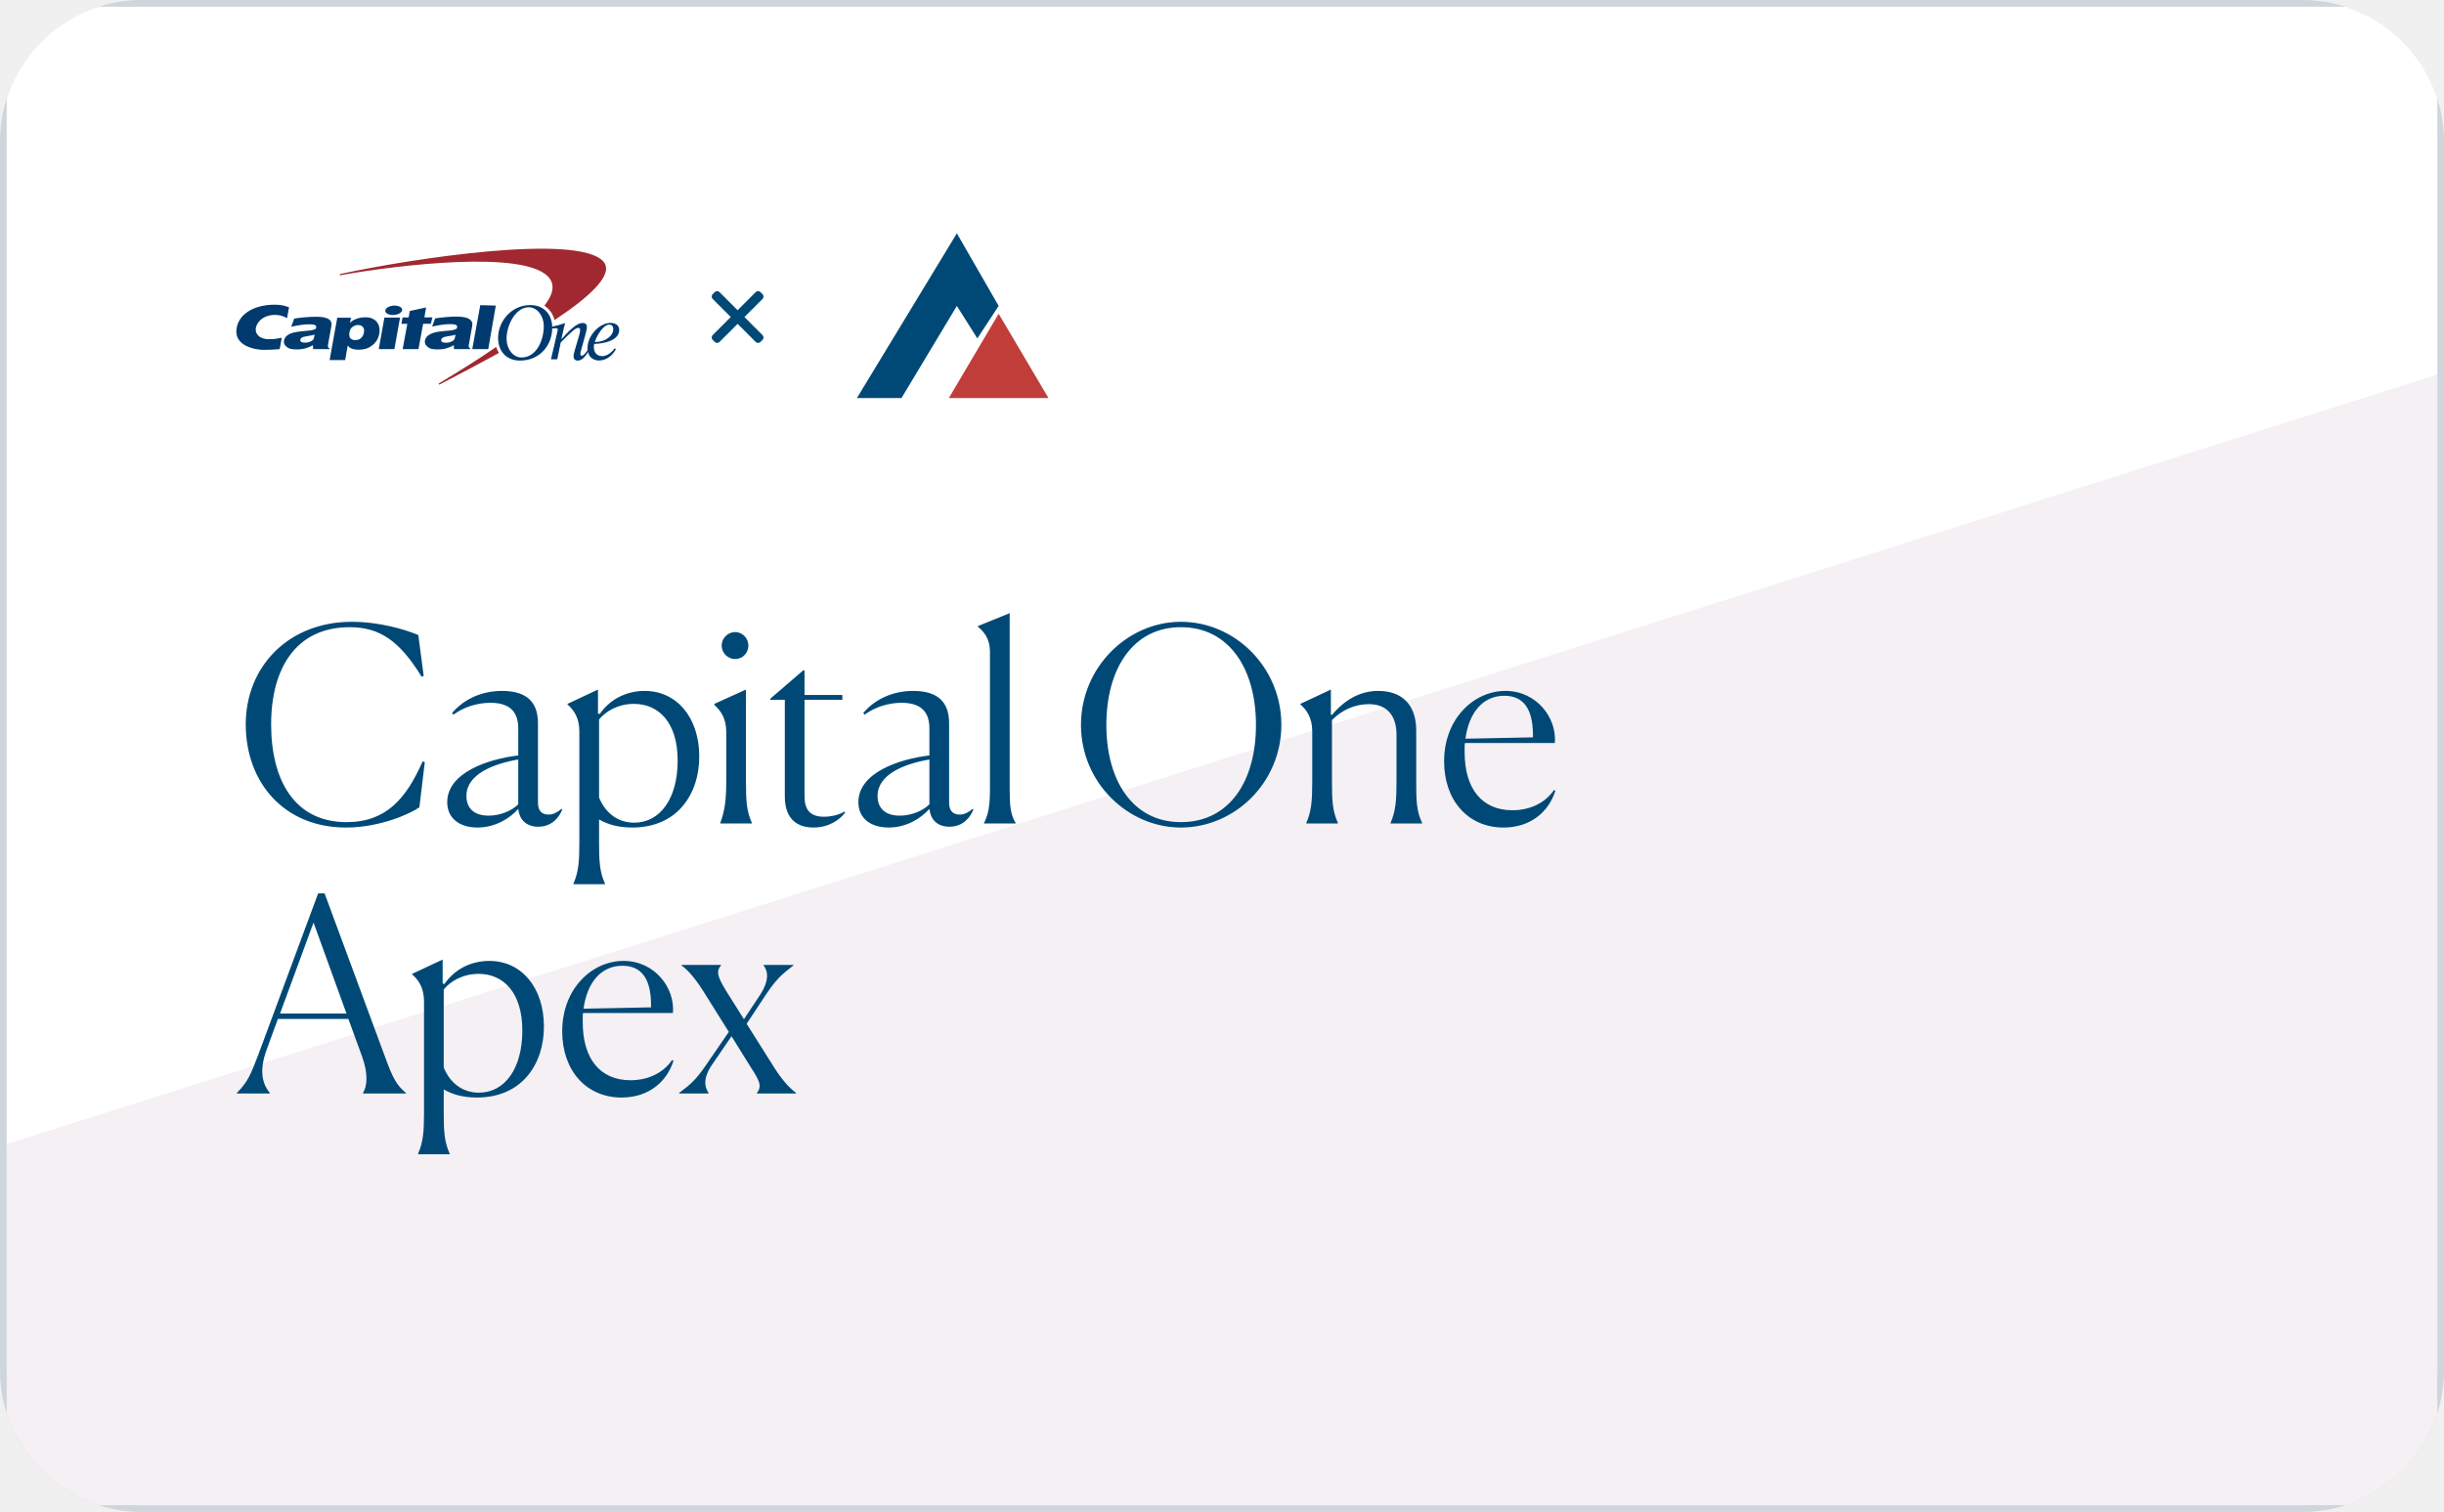
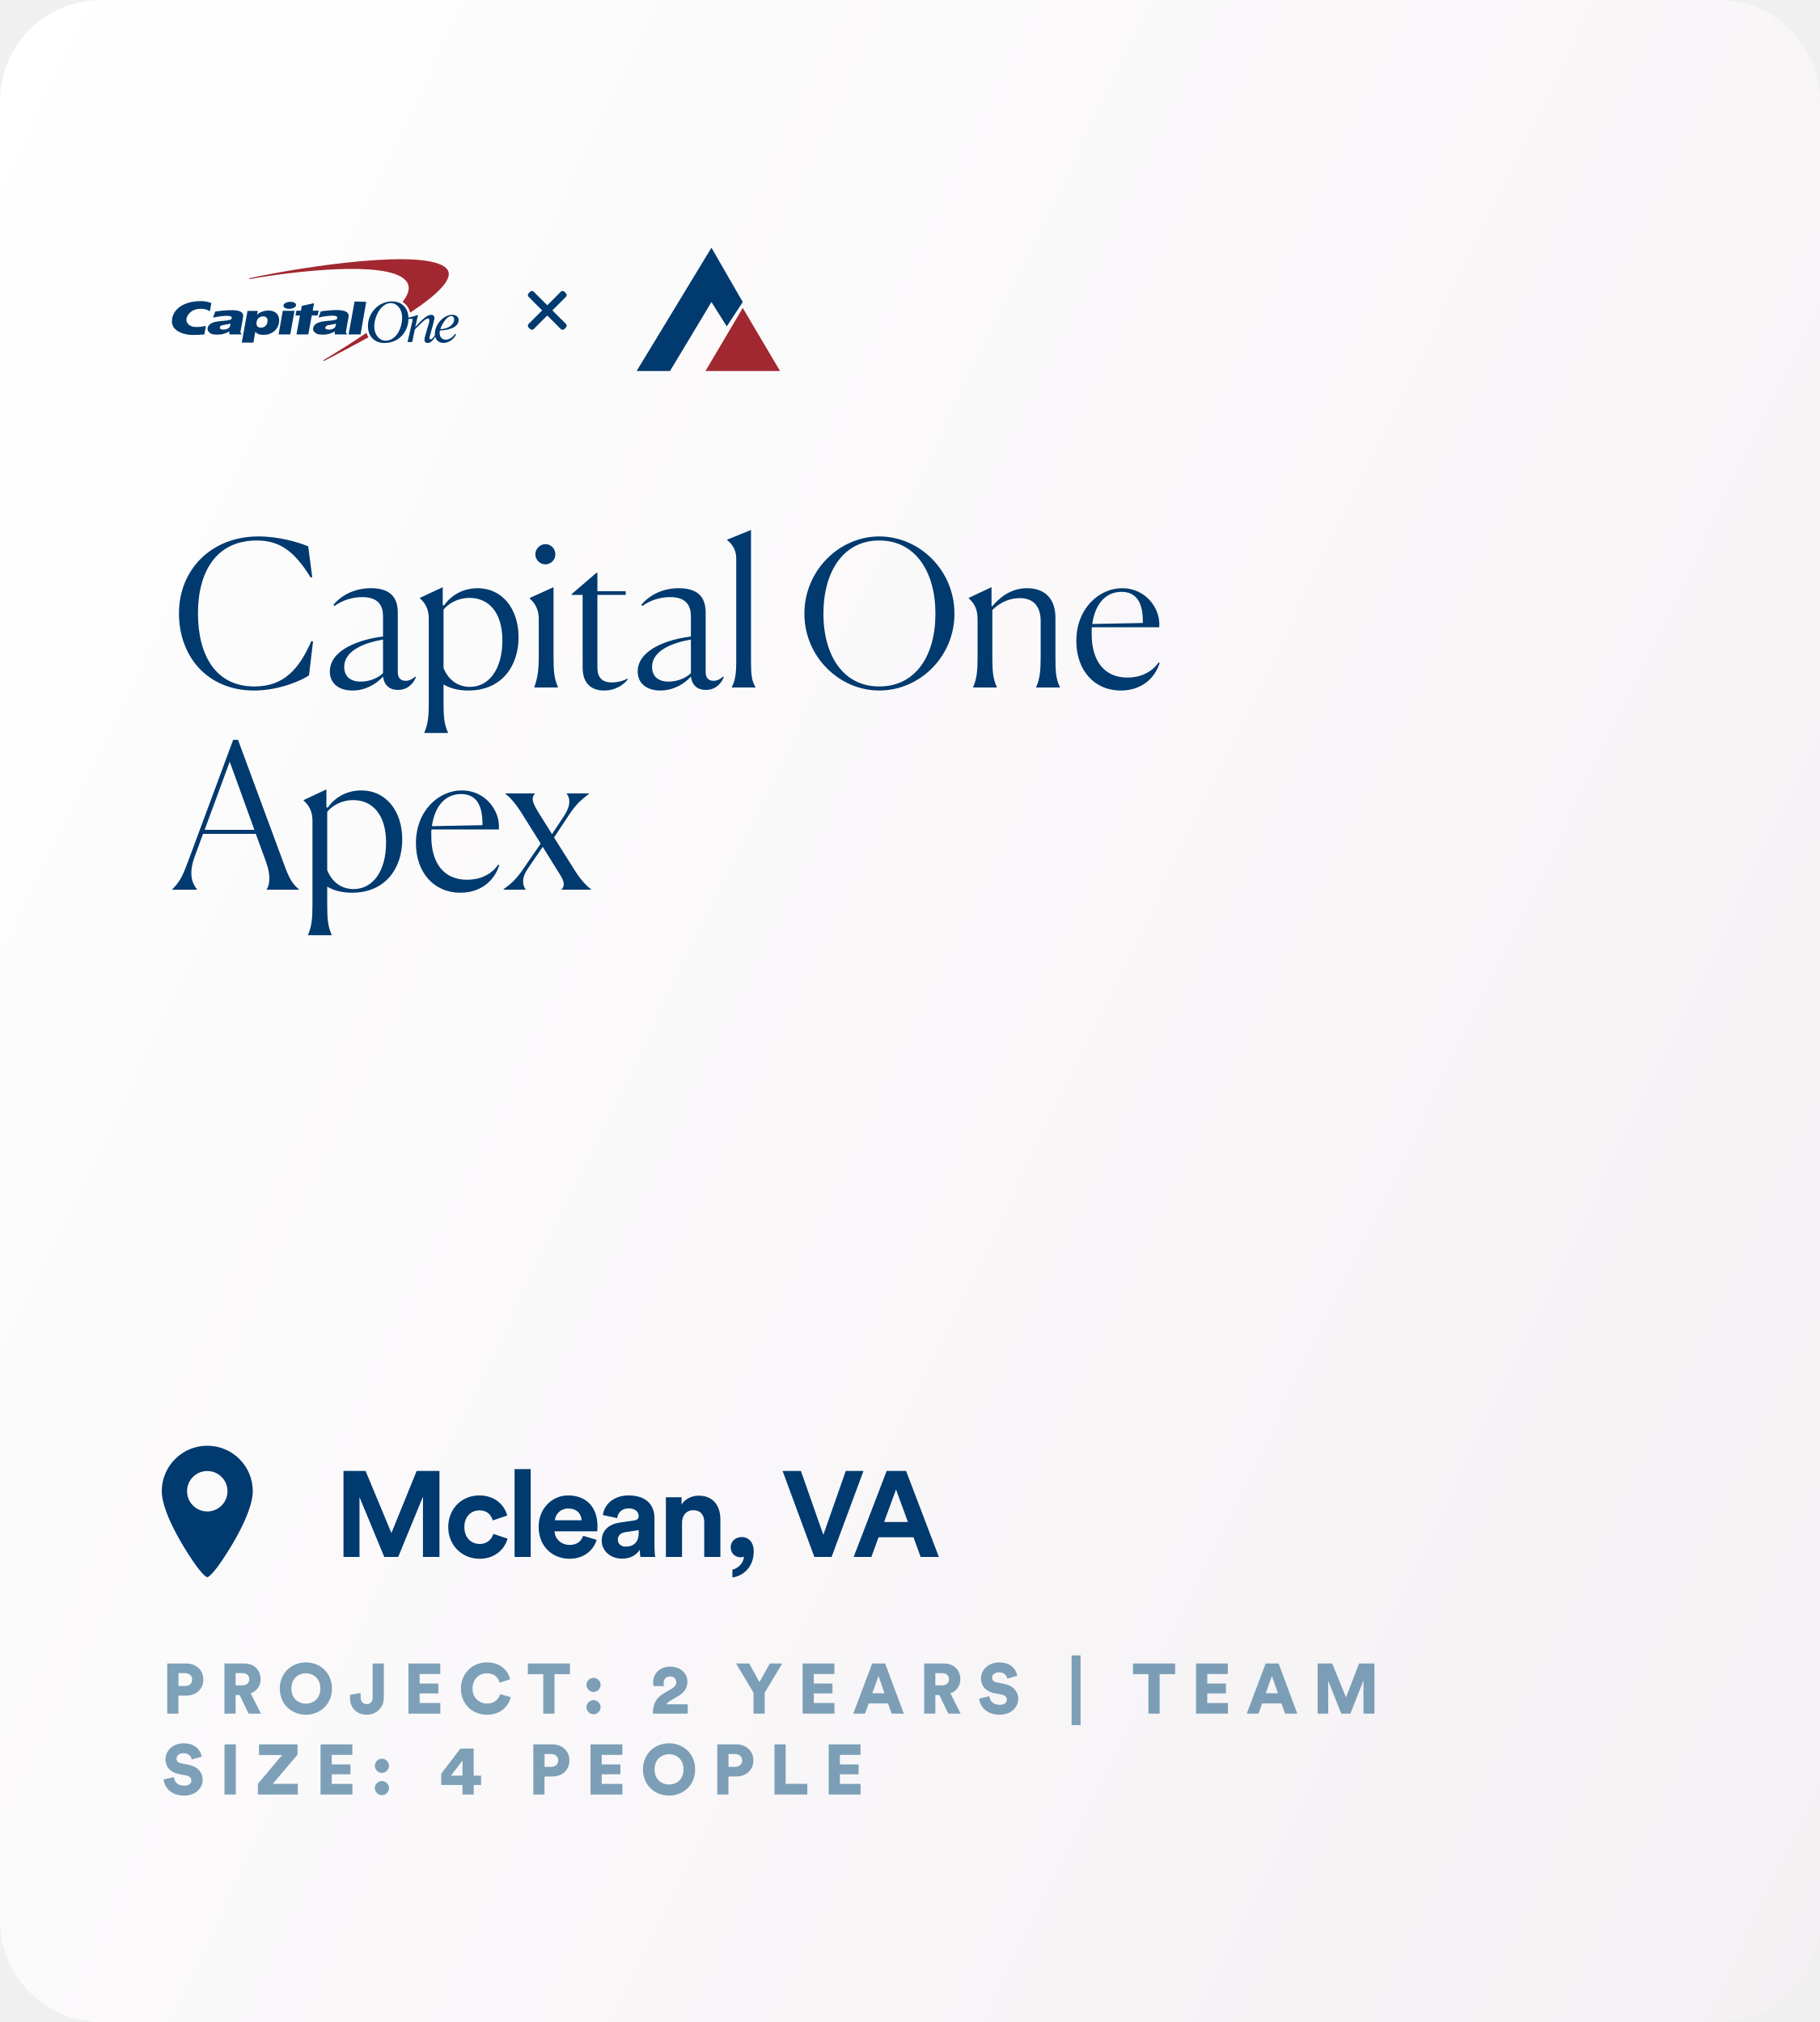
- <svg xmlns="http://www.w3.org/2000/svg" width="362" height="224" viewBox="0 0 362 224" fill="none">
-   <g id="Group 25 Copy 2">
-     <g id="Group 23">
-       <rect id="Mask" x="0.5" y="0.5" width="361" height="223" rx="20.5" fill="white" stroke="#CED5DC" />
-       <mask id="mask0" mask-type="alpha" maskUnits="userSpaceOnUse" x="0" y="0" width="362" height="224">
-         <rect id="Mask_2" x="0.5" y="0.5" width="361" height="223" rx="20.5" fill="white" stroke="white" />
-       </mask>
-       <g mask="url(#mask0)">
-         <g id="Group 23_2">
-           <rect id="Rectangle" x="1" y="1" width="360" height="222" fill="#F4F0F3" />
-           <path id="Gradient BG Copy" fill-rule="evenodd" clip-rule="evenodd" d="M1 1H361V55.5L1 169.5L1 1Z" fill="white" />
-         </g>
-       </g>
-     </g>
-     <g id="Group 15">
-       <g id="apex">
-         <g id="Group 7">
-           <g id="Group 6">
-             <g id="capital-one-logo (1)">
-               <path id="Shape" fill-rule="evenodd" clip-rule="evenodd" d="M73.49 51.398C71.068 53.093 68.208 54.867 65.135 56.732L65.015 56.798C64.975 56.824 64.962 56.877 64.988 56.929C65.015 56.969 65.068 56.982 65.121 56.956L65.228 56.903C67.835 55.563 70.842 53.96 73.849 52.317C73.862 52.304 73.876 52.304 73.902 52.291C73.729 52.015 73.583 51.713 73.49 51.398ZM89.349 38.718C85.544 34.565 61.05 38.297 50.633 40.544L50.393 40.596C50.34 40.61 50.313 40.649 50.313 40.702C50.327 40.754 50.367 40.781 50.42 40.781L50.659 40.728C59.281 39.217 77.228 37.114 81.1 40.899C82.284 42.055 81.991 43.54 80.634 45.288C81.366 45.761 81.898 46.496 82.138 47.416C87.46 43.908 91.038 40.57 89.349 38.718Z" fill="#A12830" />
-               <g id="Group">
-                 <path id="Shape_2" fill-rule="evenodd" clip-rule="evenodd" d="M75.033 50.306C75.086 51.765 76.018 52.961 77.242 52.961C79.61 52.961 80.608 50.096 80.541 48.178C80.488 46.719 79.53 45.523 78.319 45.523C76.27 45.523 74.967 48.375 75.033 50.306ZM73.782 50.228C73.689 47.731 75.672 45.195 78.546 45.195C80.461 45.195 81.725 46.456 81.792 48.388C81.885 51.016 80.036 53.421 77.029 53.421C75.113 53.421 73.849 52.159 73.782 50.228ZM46.602 49.571C46.495 49.61 46.362 49.649 46.202 49.676C46.043 49.715 45.737 49.768 45.311 49.833C45.018 49.886 44.805 49.938 44.686 50.031C44.566 50.109 44.499 50.214 44.486 50.333C44.459 50.464 44.499 50.569 44.619 50.648C44.739 50.727 44.925 50.766 45.191 50.766C45.391 50.766 45.59 50.74 45.79 50.674C45.989 50.609 46.149 50.53 46.282 50.425C46.375 50.346 46.442 50.241 46.495 50.122C46.508 50.031 46.548 49.846 46.602 49.571ZM49.103 48.033C49.089 48.257 49.05 48.467 48.996 48.808L48.571 51.147C48.531 51.358 48.611 51.515 48.81 51.633L48.797 51.725H46.375L46.349 51.134C46.003 51.344 45.577 51.515 45.191 51.62C44.805 51.712 44.499 51.765 44.034 51.765C43.249 51.765 42.81 51.686 42.504 51.423C42.184 51.147 42.038 50.963 42.051 50.582C42.065 50.359 42.171 50.083 42.344 49.886C42.517 49.689 42.743 49.557 42.983 49.439C43.236 49.321 43.528 49.242 43.954 49.176C44.38 49.111 44.978 49.045 45.777 48.979C46.189 48.94 46.455 48.848 46.575 48.808C46.748 48.743 46.801 48.677 46.828 48.546C46.868 48.309 46.801 48.165 46.468 48.099C45.604 47.928 43.967 48.204 43.129 48.414L43.581 47.192C44.686 47.035 45.737 46.929 46.828 46.929C48.557 46.916 49.116 47.403 49.103 48.033ZM56.101 51.725L56.939 47.048H59.254L58.416 51.725H56.101ZM57.072 45.97C57.139 45.589 57.751 45.274 58.443 45.274C59.134 45.274 59.627 45.589 59.56 45.97C59.493 46.351 58.868 46.667 58.19 46.667C57.498 46.667 56.992 46.351 57.072 45.97ZM67.476 49.584C67.37 49.623 67.237 49.663 67.077 49.689C66.917 49.728 66.611 49.781 66.172 49.846C65.88 49.899 65.667 49.952 65.547 50.044C65.441 50.122 65.374 50.228 65.347 50.346C65.321 50.477 65.374 50.582 65.481 50.661C65.6 50.74 65.787 50.779 66.066 50.779C66.266 50.779 66.465 50.753 66.665 50.688C66.864 50.622 67.024 50.543 67.157 50.438C67.25 50.359 67.317 50.254 67.356 50.136C67.383 50.044 67.423 49.86 67.476 49.584ZM69.964 48.046C69.951 48.27 69.911 48.48 69.844 48.822L69.432 51.16C69.392 51.371 69.472 51.528 69.671 51.647L69.658 51.725H67.237L67.223 51.134C66.864 51.344 66.439 51.515 66.066 51.62C65.68 51.725 65.374 51.765 64.908 51.765C64.124 51.765 63.684 51.686 63.378 51.423C63.059 51.147 62.913 50.963 62.926 50.582C62.939 50.359 63.046 50.083 63.219 49.886C63.392 49.689 63.618 49.557 63.857 49.439C64.11 49.321 64.403 49.242 64.829 49.163C65.254 49.097 65.853 49.032 66.651 48.966C67.064 48.927 67.317 48.835 67.436 48.795C67.609 48.73 67.676 48.664 67.702 48.519C67.742 48.283 67.662 48.138 67.343 48.073C66.465 47.902 64.842 48.178 64.004 48.388L64.456 47.166C65.574 47.008 66.598 46.903 67.702 46.903C69.419 46.929 69.977 47.416 69.964 48.046ZM41.732 50.044C40.974 50.188 40.561 50.254 39.816 50.254C38.712 50.254 37.834 49.715 37.874 48.717C37.914 48.059 38.699 46.654 40.721 46.654C41.359 46.654 41.852 46.759 42.517 47.14L42.81 45.523C41.905 45.182 41.306 45.129 40.521 45.142C37.874 45.169 35.333 46.351 35.027 48.769C34.707 51.226 37.741 51.844 39.084 51.831C39.856 51.831 40.668 51.791 41.426 51.725L41.732 50.044ZM60.531 47.021L60.691 46.075L63.112 45.55L62.86 47.021H64.044L63.818 47.968H62.673L61.981 51.725C61.981 51.725 59.653 51.712 59.64 51.725L60.332 47.981H59.454L59.627 47.035H60.531V47.021ZM72.319 51.725H69.951L71.135 45.208L73.437 45.274L72.319 51.725ZM53.041 48.151C52.735 48.151 52.469 48.243 52.216 48.427C51.977 48.611 51.817 48.874 51.764 49.229C51.697 49.636 51.737 49.925 51.897 50.109C52.056 50.293 52.296 50.385 52.615 50.385C52.828 50.385 53.041 50.346 53.2 50.267C53.4 50.162 53.533 50.057 53.653 49.886C53.786 49.702 53.866 49.505 53.906 49.268C53.972 48.9 53.919 48.624 53.746 48.441C53.573 48.243 53.347 48.151 53.041 48.151ZM48.823 53.342L49.954 47.074H51.99L51.83 47.876C52.003 47.639 52.282 47.442 52.682 47.284C53.068 47.127 53.52 47.008 53.999 47.008C54.531 47.008 54.85 47.035 55.249 47.245C55.648 47.455 55.915 47.744 56.074 48.138C56.221 48.519 56.261 48.94 56.181 49.413C56.048 50.188 55.662 50.793 55.036 51.239C54.411 51.686 53.852 51.804 53.068 51.804C52.788 51.804 52.549 51.778 52.349 51.725C52.163 51.673 52.003 51.62 51.883 51.541C51.777 51.463 51.657 51.371 51.498 51.2L51.125 53.342H48.823ZM90.839 48.73C90.826 48.349 90.639 48.099 90.24 48.099C89.296 48.099 88.284 49.938 88.111 50.674C89.655 50.674 90.865 49.755 90.839 48.73ZM91.038 51.607L91.225 51.725C90.759 52.658 89.814 53.407 88.71 53.407C87.805 53.407 87.06 52.816 87.02 51.699C86.954 49.702 88.843 47.836 90.4 47.836C91.065 47.836 91.69 48.125 91.717 48.835C91.77 50.425 89.508 50.911 88.018 50.95C87.965 51.121 87.952 51.279 87.965 51.541C87.992 52.199 88.391 52.764 89.229 52.764C89.947 52.737 90.666 52.172 91.038 51.607Z" fill="#003A6F" />
-                 <path id="Shape_3" fill-rule="evenodd" clip-rule="evenodd" d="M81.752 48.677C81.912 48.651 82.178 48.625 82.284 48.625C82.457 48.625 82.617 48.651 82.617 48.822C82.617 48.927 82.444 49.637 82.404 49.794L82.045 51.371C81.898 52.015 81.739 52.685 81.606 53.224H82.537L83.056 50.74C84.652 49.111 85.264 48.572 85.637 48.572C85.81 48.572 85.916 48.664 85.93 48.861C85.943 49.151 85.757 49.807 85.69 49.991L85.158 51.805C85.038 52.212 84.945 52.58 84.958 52.843C84.972 53.237 85.224 53.421 85.584 53.421C86.262 53.421 86.754 52.724 87.18 52.041L87.06 51.818C86.887 52.094 86.488 52.698 86.169 52.698C86.062 52.698 85.969 52.633 85.969 52.462C85.956 52.252 86.049 51.936 86.116 51.726L86.701 49.597C86.861 49.006 86.941 48.638 86.927 48.428C86.914 48.034 86.674 47.85 86.315 47.85C85.703 47.85 84.892 48.283 83.175 50.241H83.149L83.362 49.295C83.481 48.769 83.588 48.231 83.708 47.863C83.109 48.073 82.271 48.309 81.739 48.415L81.752 48.677Z" fill="#003A6F" />
-               </g>
-             </g>
-             <g id="Group 5">
-               <path id="Close" fill-rule="evenodd" clip-rule="evenodd" d="M106.22 43.647L109.252 46.679L112.285 43.647L112.575 43.937L109.543 46.969L112.575 50.002L112.285 50.292L109.252 47.26L106.22 50.292L105.929 50.002L108.962 46.969L105.929 43.937L106.22 43.647Z" fill="#004977" stroke="#004977" stroke-width="1.021" stroke-linejoin="round" />
-             </g>
-           </g>
-           <g id="Group 8">
-             <path id="Triangle" fill-rule="evenodd" clip-rule="evenodd" d="M147.919 46.484L155.296 58.968H140.543L147.919 46.484Z" fill="#C13D3A" />
-             <path id="Path 2" fill-rule="evenodd" clip-rule="evenodd" d="M126.924 58.968H133.529L141.728 45.322L144.759 50.136L147.919 45.322L141.728 34.568L126.924 58.968Z" fill="#004977" />
-           </g>
-         </g>
-       </g>
-     </g>
-     <path id="Capital One Apex" d="M62.12 119.6L62.92 112.92L62.6 112.8C60.16 118.32 57.2 121.8 51.32 121.8C43.64 121.8 40.16 115.6 40.16 107.32C40.16 99.12 43.76 92.92 51.8 92.92C56.32 92.92 59.24 95.04 62.44 100.24L62.76 100.16L61.96 94.08C59.96 93.24 56.16 92.12 52.12 92.12C42.68 92.12 36.4 98.8 36.4 107.32C36.4 115.88 42.04 122.6 51.24 122.6C56.44 122.6 60.96 120.44 62.12 119.6ZM72.363 120.84C70.123 120.84 69.083 119.64 69.083 117.92C69.083 114.72 73.043 113.16 76.763 112.52V119.16C75.843 120.08 74.163 120.84 72.363 120.84ZM79.723 122.48C81.843 122.48 82.883 120.96 83.283 119.92L83.163 119.84C82.563 120.32 82.003 120.68 81.243 120.68C80.123 120.68 79.683 119.96 79.683 118.96V107.2C79.683 104.68 78.683 102.36 74.363 102.36C71.163 102.36 68.563 103.72 66.963 105.64L67.163 105.88C68.723 104.72 70.763 104.12 72.643 104.12C75.843 104.12 76.763 105.8 76.763 107.92V111.92C72.363 112.44 66.243 114.44 66.243 118.84C66.243 121.28 68.123 122.6 70.723 122.6C73.283 122.6 75.443 121.32 76.763 119.84C76.923 121.32 77.843 122.48 79.723 122.48ZM93.933 121.88C91.812 121.88 89.812 120.76 88.733 118.16V106.6C89.653 105.44 91.493 104.28 93.892 104.28C97.573 104.28 100.373 107.04 100.373 112.68C100.373 118.32 97.772 121.88 93.933 121.88ZM84.933 131H89.612V130.92C88.812 129.16 88.733 127.56 88.733 124.84V121.4C89.892 122.08 91.453 122.6 93.653 122.6C100.333 122.6 103.573 117.64 103.573 112.08C103.573 106.32 100.253 102.36 95.493 102.36C92.612 102.36 90.252 103.72 88.853 105.76L88.573 105.72V102.16L84.052 104.28V104.36C84.972 105.16 85.812 106.32 85.812 108.36V124.88C85.812 127.6 85.692 129.2 84.933 130.92V131ZM110.85 95.64C110.85 94.56 109.97 93.64 108.89 93.64C107.81 93.64 106.89 94.56 106.89 95.64C106.89 96.76 107.81 97.64 108.89 97.64C109.97 97.64 110.85 96.76 110.85 95.64ZM106.69 121.92V122H111.37V121.92C110.57 120.16 110.49 118.56 110.49 115.8V102.16L105.81 104.28V104.44C106.73 105.24 107.57 106.44 107.57 108.4V115.84C107.57 118.6 107.33 120.16 106.69 121.92ZM120.486 122.6C122.726 122.6 124.366 121.48 125.166 120.4L125.086 120.24C124.646 120.52 123.486 121 122.046 121C120.006 121 119.166 119.96 119.166 118V103.68H124.766V102.96H119.166V99.32H118.966L114.086 103.52V103.68H116.246V118C116.246 121.6 118.366 122.6 120.486 122.6ZM133.261 120.84C131.021 120.84 129.981 119.64 129.981 117.92C129.981 114.72 133.941 113.16 137.661 112.52V119.16C136.741 120.08 135.061 120.84 133.261 120.84ZM140.621 122.48C142.741 122.48 143.781 120.96 144.181 119.92L144.061 119.84C143.461 120.32 142.901 120.68 142.141 120.68C141.021 120.68 140.581 119.96 140.581 118.96V107.2C140.581 104.68 139.581 102.36 135.261 102.36C132.061 102.36 129.461 103.72 127.861 105.64L128.061 105.88C129.621 104.72 131.661 104.12 133.541 104.12C136.741 104.12 137.661 105.8 137.661 107.92V111.92C133.261 112.44 127.141 114.44 127.141 118.84C127.141 121.28 129.021 122.6 131.621 122.6C134.181 122.6 136.341 121.32 137.661 119.84C137.821 121.32 138.741 122.48 140.621 122.48ZM145.751 121.92V122H150.431V121.92C149.671 120.68 149.551 119.36 149.551 116.84V90.84L144.831 92.76V92.84C145.751 93.6 146.631 94.64 146.631 96.52V116.88C146.631 119.4 146.391 120.68 145.751 121.92ZM174.911 122.6C182.911 122.6 189.791 115.92 189.791 107.4C189.791 98.84 182.911 92.12 174.911 92.12C167.031 92.12 160.111 98.84 160.111 107.4C160.111 115.92 167.031 122.6 174.911 122.6ZM174.911 121.8C167.751 121.8 163.871 115.6 163.871 107.4C163.871 99.16 167.751 92.92 174.911 92.92C182.111 92.92 186.031 99.16 186.031 107.4C186.031 115.72 182.111 121.8 174.911 121.8ZM198.167 122V121.92C197.367 120.16 197.287 118.56 197.287 115.8V106.68C198.847 105.08 200.847 104.32 202.727 104.32C205.767 104.32 206.847 106.4 206.847 108.84V115.84C206.847 118.52 206.727 120.16 205.967 121.92V122H210.647V121.92C209.807 120.2 209.767 118.64 209.767 115.8V108.2C209.767 104.56 207.807 102.36 204.127 102.36C201.447 102.36 199.167 103.68 197.287 105.92L197.127 105.88V102.16L192.607 104.28V104.36C193.527 105.16 194.367 106.32 194.367 108.36V115.84C194.367 118.6 194.247 120.2 193.487 121.92V122H198.167ZM230.378 117.16L230.178 117.04C228.778 119.08 226.458 120.04 224.018 120.04C219.498 120.04 216.938 116.84 216.938 111.44V110.76C216.938 110.52 216.938 110.28 216.978 110.08H230.298C230.618 106.36 227.618 102.36 222.978 102.36C218.338 102.36 213.898 106.44 213.898 112.8C213.898 118.56 217.418 122.6 222.698 122.6C226.658 122.6 229.378 120.32 230.378 117.16ZM222.818 103.08C225.578 103.08 227.058 104.92 227.058 108.92V109.24L217.058 109.44C217.578 105.6 219.618 103.08 222.818 103.08ZM46.44 136.68L51.32 150.16H41.48L46.44 136.68ZM39.96 162V161.92C39.08 160.84 38.2 159 39.52 155.44L41.16 150.96H51.6L53.6 156.44C54.6 159.16 54.36 161 53.76 161.92V162H60.12V161.92C58.76 160.76 58.2 159.8 57.04 156.6L48.08 132.36H47.12L38.28 156.2C37.2 159 36.8 160.2 35.08 161.92V162H39.96ZM70.925 161.88C68.805 161.88 66.805 160.76 65.725 158.16V146.6C66.645 145.44 68.485 144.28 70.885 144.28C74.565 144.28 77.365 147.04 77.365 152.68C77.365 158.32 74.765 161.88 70.925 161.88ZM61.925 171H66.605V170.92C65.805 169.16 65.725 167.56 65.725 164.84V161.4C66.885 162.08 68.445 162.6 70.645 162.6C77.325 162.6 80.565 157.64 80.565 152.08C80.565 146.32 77.245 142.36 72.485 142.36C69.605 142.36 67.245 143.72 65.845 145.76L65.565 145.72V142.16L61.045 144.28V144.36C61.965 145.16 62.805 146.32 62.805 148.36V164.88C62.805 167.6 62.685 169.2 61.925 170.92V171ZM99.753 157.16L99.553 157.04C98.153 159.08 95.833 160.04 93.393 160.04C88.873 160.04 86.313 156.84 86.313 151.44V150.76C86.313 150.52 86.313 150.28 86.353 150.08H99.673C99.993 146.36 96.993 142.36 92.353 142.36C87.713 142.36 83.273 146.44 83.273 152.8C83.273 158.56 86.793 162.6 92.073 162.6C96.033 162.6 98.753 160.32 99.753 157.16ZM92.193 143.08C94.953 143.08 96.433 144.92 96.433 148.92V149.24L86.433 149.44C86.953 145.6 88.993 143.08 92.193 143.08ZM104.951 162V161.92C104.311 160.96 104.111 159.64 105.591 157.56L108.351 153.52L111.231 158.16C112.391 159.96 112.951 160.88 112.111 161.92V162H117.911V161.92C116.831 161.12 115.631 159.76 114.351 157.64L110.591 151.68L113.631 147.08C115.031 145.04 115.831 144.32 117.511 143.04V142.96H113.111V143.04C113.751 143.88 113.991 145.24 112.551 147.44L110.191 151L107.551 146.8C106.431 144.92 105.951 143.96 106.791 143.04V142.96H100.951V143.04C102.031 143.8 103.191 145.24 104.471 147.32L107.951 152.88L104.511 157.88C103.111 159.92 102.271 160.68 100.591 161.92V162H104.951Z" fill="#004977" />
-   </g>
+ <svg xmlns="http://www.w3.org/2000/svg" width="360" height="400" viewBox="0 0 360 400" fill="none">
+   <rect width="360" height="400" rx="20" fill="url(#paint0_linear)" />
+   <path d="M35.304 333.526V330.992H36.592C37.432 330.992 38.006 331.468 38.006 332.266C38.006 333.036 37.432 333.526 36.592 333.526H35.304ZM36.816 335.43C38.832 335.43 40.218 334.128 40.218 332.252C40.218 330.404 38.832 329.074 36.816 329.074H33.078V339H35.29V335.43H36.816ZM49.17 339H51.606L49.59 334.982C50.808 334.548 51.55 333.526 51.55 332.182C51.55 330.418 50.29 329.074 48.33 329.074H44.396V339H46.608V335.304H47.392L49.17 339ZM46.608 333.4V330.992H47.91C48.82 330.992 49.31 331.454 49.31 332.196C49.31 332.896 48.82 333.4 47.91 333.4H46.608ZM57.64 334.03C57.64 331.958 59.124 331.02 60.51 331.02C61.882 331.02 63.366 331.958 63.366 334.03C63.366 336.102 61.882 337.026 60.51 337.026C59.124 337.026 57.64 336.102 57.64 334.03ZM55.344 334.044C55.344 337.18 57.71 339.21 60.51 339.21C63.296 339.21 65.662 337.18 65.662 334.044C65.662 330.894 63.296 328.864 60.51 328.864C57.71 328.864 55.344 330.894 55.344 334.044ZM69.24 335.934C69.24 337.908 70.599 339.21 72.558 339.21C74.532 339.21 75.918 337.698 75.918 335.892V329.074H73.707V335.836C73.707 336.578 73.272 337.11 72.544 337.11C71.9 337.11 71.341 336.704 71.341 335.822V334.912L69.24 335.276V335.934ZM87.096 339V336.9H83.008V334.996H86.704V333.05H83.008V331.16H87.082V329.074H80.796V339H87.096ZM96.322 339.21C99.402 339.21 100.718 337.11 101.04 335.738L98.926 335.136C98.73 335.85 98.044 336.998 96.322 336.998C94.838 336.998 93.466 335.92 93.466 334.058C93.466 331.972 94.964 331.02 96.294 331.02C98.044 331.02 98.674 332.182 98.828 332.868L100.914 332.21C100.592 330.782 99.276 328.864 96.294 328.864C93.522 328.864 91.17 330.964 91.17 334.058C91.17 337.152 93.466 339.21 96.322 339.21ZM112.74 331.188V329.074H104.41V331.188H107.462V339H109.674V331.188H112.74ZM116.001 337.726C116.001 338.468 116.631 339.126 117.401 339.126C118.157 339.126 118.801 338.468 118.801 337.726C118.801 336.956 118.157 336.326 117.401 336.326C116.631 336.326 116.001 336.956 116.001 337.726ZM116.001 333.316C116.001 334.058 116.631 334.716 117.401 334.716C118.157 334.716 118.801 334.058 118.801 333.316C118.801 332.546 118.157 331.916 117.401 331.916C116.631 331.916 116.001 332.546 116.001 333.316ZM131.35 333.554C131.294 333.372 131.266 333.176 131.266 332.994C131.266 332.238 131.686 331.65 132.54 331.65C133.352 331.65 133.758 332.154 133.758 332.728C133.758 333.33 133.478 333.708 132.764 334.128L131.28 334.996C129.614 335.962 129.138 337.334 129.138 339H136.04V337.152H131.84C131.966 336.886 132.19 336.704 132.456 336.536L134.178 335.514C135.34 334.828 135.97 333.862 135.97 332.686C135.97 331.062 134.682 329.704 132.596 329.704C130.412 329.704 129.194 331.16 129.194 332.784C129.194 333.064 129.236 333.428 129.278 333.54L131.35 333.554ZM149.044 334.856V339H151.256V334.856L154.742 329.074H152.278L150.22 332.756L148.19 329.074H145.6L149.044 334.856ZM165.058 339V336.9H160.97V334.996H164.666V333.05H160.97V331.16H165.044V329.074H158.758V339H165.058ZM176.37 339H178.778L175.082 329.074H172.52L168.782 339H171.106L171.82 336.984H175.656L176.37 339ZM173.766 331.538L174.956 334.968H172.548L173.766 331.538ZM187.575 339H190.011L187.995 334.982C189.213 334.548 189.955 333.526 189.955 332.182C189.955 330.418 188.695 329.074 186.735 329.074H182.801V339H185.013V335.304H185.797L187.575 339ZM185.013 333.4V330.992H186.315C187.225 330.992 187.715 331.454 187.715 332.196C187.715 332.896 187.225 333.4 186.315 333.4H185.013ZM201.224 331.51C201.014 330.348 200.076 328.864 197.598 328.864C195.694 328.864 194.042 330.18 194.042 332.056C194.042 333.526 195.064 334.646 196.744 334.968L198.102 335.22C198.76 335.346 199.166 335.71 199.166 336.214C199.166 336.83 198.634 337.25 197.766 337.25C196.408 337.25 195.792 336.452 195.708 335.542L193.678 336.032C193.818 337.432 194.994 339.21 197.738 339.21C200.104 339.21 201.406 337.628 201.406 336.074C201.406 334.66 200.426 333.442 198.536 333.092L197.206 332.84C196.52 332.714 196.226 332.364 196.226 331.888C196.226 331.342 196.758 330.824 197.584 330.824C198.788 330.824 199.166 331.608 199.236 332.07L201.224 331.51ZM213.733 341.268V327.478H211.969V341.268H213.733ZM232.442 331.188V329.074H224.112V331.188H227.164V339H229.376V331.188H232.442ZM242.884 339V336.9H238.796V334.996H242.492V333.05H238.796V331.16H242.87V329.074H236.584V339H242.884ZM254.196 339H256.604L252.908 329.074H250.346L246.608 339H248.932L249.646 336.984H253.482L254.196 339ZM251.592 331.538L252.782 334.968H250.374L251.592 331.538ZM271.869 339V329.074H268.831L266.241 335.78L263.511 329.074H260.627V339H262.727V332.504L265.317 339H267.109L269.699 332.42V339H271.869ZM39.91 347.51C39.7 346.348 38.762 344.864 36.284 344.864C34.38 344.864 32.728 346.18 32.728 348.056C32.728 349.526 33.75 350.646 35.43 350.968L36.788 351.22C37.446 351.346 37.852 351.71 37.852 352.214C37.852 352.83 37.32 353.25 36.452 353.25C35.094 353.25 34.478 352.452 34.394 351.542L32.364 352.032C32.504 353.432 33.68 355.21 36.424 355.21C38.79 355.21 40.092 353.628 40.092 352.074C40.092 350.66 39.112 349.442 37.222 349.092L35.892 348.84C35.206 348.714 34.912 348.364 34.912 347.888C34.912 347.342 35.444 346.824 36.27 346.824C37.474 346.824 37.852 347.608 37.922 348.07L39.91 347.51ZM46.649 355V345.074H44.409V355H46.649ZM58.906 355V352.886H53.95L58.85 347.118V345.074H51.234V347.188H55.812L51.024 352.872V355H58.906ZM69.708 355V352.9H65.62V350.996H69.316V349.05H65.62V347.16H69.694V345.074H63.408V355H69.708ZM74.146 353.726C74.146 354.468 74.776 355.126 75.546 355.126C76.302 355.126 76.946 354.468 76.946 353.726C76.946 352.956 76.302 352.326 75.546 352.326C74.776 352.326 74.146 352.956 74.146 353.726ZM74.146 349.316C74.146 350.058 74.776 350.716 75.546 350.716C76.302 350.716 76.946 350.058 76.946 349.316C76.946 348.546 76.302 347.916 75.546 347.916C74.776 347.916 74.146 348.546 74.146 349.316ZM87.283 353.11H91.483V355H93.695V353.11H95.151V351.262H93.695V345.914H91.063L87.283 350.87V353.11ZM91.483 351.262H89.201L91.483 348.266V351.262ZM107.716 349.526V346.992H109.004C109.844 346.992 110.418 347.468 110.418 348.266C110.418 349.036 109.844 349.526 109.004 349.526H107.716ZM109.228 351.43C111.244 351.43 112.63 350.128 112.63 348.252C112.63 346.404 111.244 345.074 109.228 345.074H105.49V355H107.702V351.43H109.228ZM123.107 355V352.9H119.019V350.996H122.715V349.05H119.019V347.16H123.093V345.074H116.807V355H123.107ZM129.478 350.03C129.478 347.958 130.962 347.02 132.348 347.02C133.72 347.02 135.204 347.958 135.204 350.03C135.204 352.102 133.72 353.026 132.348 353.026C130.962 353.026 129.478 352.102 129.478 350.03ZM127.182 350.044C127.182 353.18 129.548 355.21 132.348 355.21C135.134 355.21 137.5 353.18 137.5 350.044C137.5 346.894 135.134 344.864 132.348 344.864C129.548 344.864 127.182 346.894 127.182 350.044ZM144.102 349.526V346.992H145.39C146.23 346.992 146.804 347.468 146.804 348.266C146.804 349.036 146.23 349.526 145.39 349.526H144.102ZM145.614 351.43C147.63 351.43 149.016 350.128 149.016 348.252C149.016 346.404 147.63 345.074 145.614 345.074H141.876V355H144.088V351.43H145.614ZM159.69 355V352.886H155.406V345.074H153.194V355H159.69ZM170.223 355V352.9H166.135V350.996H169.831V349.05H166.135V347.16H170.209V345.074H163.923V355H170.223Z" fill="#004977" fill-opacity="0.5" />
+   <path d="M86.928 308V290.984H82.416L77.424 303.272L72.312 290.984H67.944V308H71.112V296.168L76.008 308H78.768L83.664 296.072V308H86.928ZM94.853 298.784C96.437 298.784 97.181 299.792 97.469 300.776L100.325 299.816C99.821 297.824 97.997 295.832 94.781 295.832C91.349 295.832 88.661 298.448 88.661 302.096C88.661 305.72 91.397 308.36 94.877 308.36C98.021 308.36 99.869 306.344 100.397 304.376L97.589 303.44C97.325 304.352 96.509 305.432 94.877 305.432C93.245 305.432 91.853 304.232 91.853 302.096C91.853 299.96 93.221 298.784 94.853 298.784ZM104.976 308V290.624H101.784V308H104.976ZM109.761 300.752C109.833 299.672 110.745 298.424 112.401 298.424C114.225 298.424 114.993 299.576 115.041 300.752H109.761ZM115.353 303.824C114.969 304.88 114.153 305.624 112.665 305.624C111.081 305.624 109.761 304.496 109.689 302.936H118.137C118.137 302.888 118.185 302.408 118.185 301.952C118.185 298.16 116.001 295.832 112.353 295.832C109.329 295.832 106.545 298.28 106.545 302.048C106.545 306.032 109.401 308.36 112.641 308.36C115.545 308.36 117.417 306.656 118.017 304.616L115.353 303.824ZM119.019 304.784C119.019 306.632 120.555 308.336 123.075 308.336C124.827 308.336 125.955 307.52 126.555 306.584C126.555 307.04 126.603 307.688 126.675 308H129.603C129.531 307.592 129.459 306.752 129.459 306.128V300.32C129.459 297.944 128.067 295.832 124.323 295.832C121.155 295.832 119.451 297.872 119.259 299.72L122.091 300.32C122.187 299.288 122.955 298.4 124.347 298.4C125.691 298.4 126.339 299.096 126.339 299.936C126.339 300.344 126.123 300.68 125.451 300.776L122.547 301.208C120.579 301.496 119.019 302.672 119.019 304.784ZM123.747 305.96C122.715 305.96 122.211 305.288 122.211 304.592C122.211 303.68 122.859 303.224 123.675 303.104L126.339 302.696V303.224C126.339 305.312 125.091 305.96 123.747 305.96ZM134.908 301.208C134.908 299.84 135.724 298.76 137.116 298.76C138.652 298.76 139.3 299.792 139.3 301.112V308H142.492V300.56C142.492 297.968 141.148 295.88 138.22 295.88C136.948 295.88 135.532 296.432 134.812 297.656V296.192H131.716V308H134.908V301.208ZM144.532 306.08C144.532 307.232 145.348 308.072 146.524 308.072C146.788 308.072 147.052 308 147.148 307.928C147.1 309.248 145.948 310.28 144.868 310.52V312.056C146.644 311.84 149.092 310.352 149.092 306.824C149.092 305.264 148.204 304.064 146.716 304.064C145.468 304.064 144.532 304.928 144.532 306.08ZM162.858 303.632L158.418 290.984H154.794L161.082 308H164.49L170.802 290.984H167.298L162.858 303.632ZM182.106 308H185.706L179.226 290.984H175.386L168.858 308H172.362L173.778 304.112H180.69L182.106 308ZM177.234 294.656L179.586 301.088H174.882L177.234 294.656Z" fill="#003A6F" />
+   <path fill-rule="evenodd" clip-rule="evenodd" d="M50 295C50 299.6 44.73 307.69 43 310C43 310 41.5 312 41 312C40.5 312 39 310 39 310C37.27 307.69 32 299.6 32 295C32 290.029 36.029 286 41 286C45.971 286 50 290.029 50 295ZM41 291C38.791 291 37 292.791 37 295C37 297.209 38.791 299 41 299C43.209 299 45 297.209 45 295C45 292.791 43.209 291 41 291Z" fill="#003A6F" />
+   <path fill-rule="evenodd" clip-rule="evenodd" d="M72.489 65.829C70.068 67.524 67.207 69.298 64.134 71.164L64.014 71.23C63.974 71.256 63.961 71.308 63.988 71.361C64.014 71.4 64.068 71.414 64.121 71.387L64.227 71.335C66.835 69.995 69.842 68.391 72.849 66.749C72.862 66.736 72.875 66.736 72.902 66.723C72.729 66.447 72.582 66.144 72.489 65.829V65.829ZM88.348 53.149C84.543 48.997 60.05 52.729 49.632 54.976L49.393 55.028C49.34 55.041 49.313 55.081 49.313 55.133C49.326 55.186 49.366 55.212 49.419 55.212L49.659 55.16C58.28 53.648 76.228 51.546 80.1 55.33C81.284 56.487 80.991 57.971 79.634 59.719C80.366 60.192 80.898 60.928 81.137 61.848C86.459 58.339 90.038 55.002 88.348 53.149Z" fill="#A12830" />
+   <path fill-rule="evenodd" clip-rule="evenodd" d="M74.033 64.738C74.086 66.197 75.017 67.392 76.241 67.392C78.61 67.392 79.607 64.528 79.541 62.609C79.488 61.151 78.53 59.955 77.319 59.955C75.27 59.955 73.966 62.806 74.033 64.738V64.738ZM72.782 64.659C72.689 62.163 74.671 59.627 77.545 59.627C79.461 59.627 80.725 60.888 80.791 62.82C80.885 65.448 79.035 67.852 76.028 67.852C74.113 67.852 72.849 66.591 72.782 64.659ZM45.601 64.002C45.495 64.042 45.362 64.081 45.202 64.107C45.042 64.147 44.736 64.199 44.311 64.265C44.018 64.318 43.805 64.37 43.685 64.462C43.566 64.541 43.499 64.646 43.486 64.764C43.459 64.896 43.499 65.001 43.619 65.08C43.739 65.159 43.925 65.198 44.191 65.198C44.391 65.198 44.59 65.172 44.79 65.106C44.989 65.04 45.149 64.961 45.282 64.856C45.375 64.778 45.441 64.672 45.495 64.554C45.508 64.462 45.548 64.278 45.601 64.002V64.002ZM48.102 62.465C48.089 62.688 48.049 62.898 47.996 63.24L47.57 65.579C47.53 65.789 47.61 65.947 47.81 66.065L47.796 66.157H45.375L45.348 65.566C45.002 65.776 44.577 65.947 44.191 66.052C43.805 66.144 43.499 66.197 43.033 66.197C42.248 66.197 41.809 66.118 41.503 65.855C41.184 65.579 41.038 65.395 41.051 65.014C41.064 64.791 41.171 64.515 41.344 64.318C41.517 64.121 41.743 63.989 41.982 63.871C42.235 63.752 42.528 63.674 42.954 63.608C43.379 63.542 43.978 63.477 44.776 63.411C45.189 63.371 45.455 63.279 45.575 63.24C45.748 63.174 45.801 63.109 45.827 62.977C45.867 62.741 45.801 62.596 45.468 62.531C44.603 62.36 42.967 62.636 42.129 62.846L42.581 61.624C43.685 61.466 44.736 61.361 45.827 61.361C47.557 61.348 48.116 61.834 48.102 62.465V62.465ZM55.101 66.157L55.939 61.479H58.254L57.416 66.157H55.101ZM56.072 60.402C56.138 60.021 56.75 59.706 57.442 59.706C58.134 59.706 58.626 60.021 58.56 60.402C58.493 60.783 57.868 61.098 57.189 61.098C56.498 61.098 55.992 60.783 56.072 60.402ZM66.476 64.015C66.37 64.055 66.236 64.094 66.077 64.121C65.917 64.16 65.611 64.212 65.172 64.278C64.879 64.331 64.666 64.383 64.547 64.475C64.44 64.554 64.374 64.659 64.347 64.778C64.321 64.909 64.374 65.014 64.48 65.093C64.6 65.172 64.786 65.211 65.066 65.211C65.265 65.211 65.465 65.185 65.664 65.119C65.864 65.053 66.023 64.975 66.157 64.869C66.25 64.791 66.316 64.686 66.356 64.567C66.383 64.475 66.423 64.291 66.476 64.015ZM68.964 62.478C68.951 62.701 68.911 62.912 68.844 63.253L68.432 65.592C68.392 65.802 68.472 65.96 68.671 66.078L68.658 66.157H66.236L66.223 65.566C65.864 65.776 65.438 65.947 65.066 66.052C64.68 66.157 64.374 66.197 63.908 66.197C63.123 66.197 62.684 66.118 62.378 65.855C62.059 65.579 61.913 65.395 61.926 65.014C61.939 64.791 62.045 64.515 62.218 64.318C62.391 64.121 62.618 63.989 62.857 63.871C63.11 63.752 63.403 63.674 63.828 63.595C64.254 63.529 64.853 63.464 65.651 63.398C66.064 63.358 66.316 63.266 66.436 63.227C66.609 63.161 66.675 63.096 66.702 62.951C66.742 62.715 66.662 62.57 66.343 62.504C65.465 62.333 63.842 62.609 63.003 62.82L63.456 61.598C64.573 61.44 65.598 61.335 66.702 61.335C68.418 61.361 68.977 61.847 68.964 62.478V62.478ZM40.732 64.475C39.973 64.62 39.561 64.686 38.816 64.686C37.712 64.686 36.834 64.147 36.873 63.148C36.913 62.491 37.698 61.085 39.721 61.085C40.359 61.085 40.852 61.19 41.517 61.571L41.809 59.955C40.905 59.614 40.306 59.561 39.521 59.574C36.873 59.6 34.332 60.783 34.026 63.201C33.707 65.658 36.74 66.275 38.084 66.262C38.856 66.262 39.667 66.223 40.426 66.157L40.732 64.475ZM59.531 61.453L59.691 60.507L62.112 59.981L61.859 61.453H63.043L62.817 62.399H61.673L60.981 66.157C60.981 66.157 58.653 66.144 58.64 66.157L59.331 62.412H58.453L58.626 61.466H59.531V61.453ZM71.319 66.157H68.951L70.135 59.64L72.436 59.706L71.319 66.157ZM52.041 62.583C51.735 62.583 51.468 62.675 51.216 62.859C50.976 63.043 50.816 63.306 50.763 63.661C50.697 64.068 50.737 64.357 50.896 64.541C51.056 64.725 51.295 64.817 51.615 64.817C51.828 64.817 52.041 64.778 52.2 64.699C52.4 64.594 52.533 64.488 52.653 64.318C52.786 64.134 52.865 63.937 52.905 63.7C52.972 63.332 52.919 63.056 52.746 62.872C52.573 62.675 52.347 62.583 52.041 62.583V62.583ZM47.823 67.773L48.954 61.506H50.989L50.83 62.307C51.003 62.071 51.282 61.873 51.681 61.716C52.067 61.558 52.52 61.44 52.998 61.44C53.531 61.44 53.85 61.466 54.249 61.676C54.648 61.887 54.914 62.176 55.074 62.57C55.22 62.951 55.26 63.371 55.18 63.844C55.047 64.62 54.661 65.224 54.036 65.671C53.411 66.118 52.852 66.236 52.067 66.236C51.788 66.236 51.548 66.21 51.349 66.157C51.163 66.105 51.003 66.052 50.883 65.973C50.777 65.894 50.657 65.802 50.497 65.632L50.125 67.773H47.823V67.773ZM89.838 63.161C89.825 62.78 89.639 62.531 89.24 62.531C88.295 62.531 87.284 64.37 87.111 65.106C88.654 65.106 89.865 64.186 89.838 63.161V63.161ZM90.038 66.039L90.224 66.157C89.759 67.09 88.814 67.839 87.71 67.839C86.805 67.839 86.06 67.248 86.02 66.131C85.954 64.134 87.843 62.268 89.4 62.268C90.065 62.268 90.69 62.557 90.717 63.266C90.77 64.856 88.508 65.343 87.018 65.382C86.965 65.553 86.951 65.71 86.965 65.973C86.991 66.63 87.391 67.195 88.229 67.195C88.947 67.169 89.666 66.604 90.038 66.039Z" fill="#003A6F" />
+   <path fill-rule="evenodd" clip-rule="evenodd" d="M80.752 63.109C80.912 63.083 81.178 63.056 81.284 63.056C81.457 63.056 81.617 63.083 81.617 63.254C81.617 63.359 81.444 64.068 81.404 64.226L81.044 65.803C80.898 66.447 80.739 67.117 80.606 67.656H81.537L82.056 65.172C83.652 63.543 84.264 63.004 84.637 63.004C84.81 63.004 84.916 63.096 84.929 63.293C84.943 63.582 84.757 64.239 84.69 64.423L84.158 66.236C84.038 66.644 83.945 67.012 83.958 67.274C83.972 67.669 84.224 67.853 84.584 67.853C85.262 67.853 85.754 67.156 86.18 66.473L86.06 66.249C85.887 66.525 85.488 67.13 85.169 67.13C85.062 67.13 84.969 67.064 84.969 66.893C84.956 66.683 85.049 66.368 85.116 66.157L85.701 64.029C85.861 63.438 85.941 63.07 85.927 62.859C85.914 62.465 85.674 62.281 85.315 62.281C84.703 62.281 83.892 62.715 82.175 64.673H82.149L82.362 63.727C82.481 63.201 82.588 62.662 82.708 62.294C82.109 62.505 81.271 62.741 80.739 62.846L80.752 63.109V63.109Z" fill="#003A6F" />
+   <path fill-rule="evenodd" clip-rule="evenodd" d="M105.219 58.078L108.252 61.111L111.284 58.078L111.574 58.369L108.542 61.401L111.574 64.433L111.284 64.724L108.252 61.691L105.219 64.724L104.929 64.433L107.961 61.401L104.929 58.369L105.219 58.078Z" fill="#003A6F" stroke="#003A6F" stroke-width="1.021" stroke-linejoin="round" />
+   <path fill-rule="evenodd" clip-rule="evenodd" d="M146.919 60.916L154.296 73.4H139.542L146.919 60.916Z" fill="#A12830" />
+   <path fill-rule="evenodd" clip-rule="evenodd" d="M125.924 73.4H132.529L140.727 59.754L143.759 64.568L146.919 59.754L140.727 49L125.924 73.4Z" fill="#003A6F" />
+   <path d="M61.12 133.6L61.92 126.92L61.6 126.8C59.16 132.32 56.2 135.8 50.32 135.8C42.64 135.8 39.16 129.6 39.16 121.32C39.16 113.12 42.76 106.92 50.8 106.92C55.32 106.92 58.24 109.04 61.44 114.24L61.76 114.16L60.96 108.08C58.96 107.24 55.16 106.12 51.12 106.12C41.68 106.12 35.4 112.8 35.4 121.32C35.4 129.88 41.04 136.6 50.24 136.6C55.44 136.6 59.96 134.44 61.12 133.6ZM71.363 134.84C69.123 134.84 68.083 133.64 68.083 131.92C68.083 128.72 72.043 127.16 75.763 126.52V133.16C74.843 134.08 73.163 134.84 71.363 134.84ZM78.723 136.48C80.843 136.48 81.883 134.96 82.283 133.92L82.163 133.84C81.563 134.32 81.003 134.68 80.243 134.68C79.123 134.68 78.683 133.96 78.683 132.96V121.2C78.683 118.68 77.683 116.36 73.363 116.36C70.163 116.36 67.563 117.72 65.963 119.64L66.163 119.88C67.723 118.72 69.763 118.12 71.643 118.12C74.843 118.12 75.763 119.8 75.763 121.92V125.92C71.363 126.44 65.243 128.44 65.243 132.84C65.243 135.28 67.123 136.6 69.723 136.6C72.283 136.6 74.443 135.32 75.763 133.84C75.923 135.32 76.843 136.48 78.723 136.48ZM92.933 135.88C90.812 135.88 88.812 134.76 87.733 132.16V120.6C88.653 119.44 90.493 118.28 92.892 118.28C96.573 118.28 99.373 121.04 99.373 126.68C99.373 132.32 96.772 135.88 92.933 135.88ZM83.933 145H88.612V144.92C87.812 143.16 87.733 141.56 87.733 138.84V135.4C88.892 136.08 90.453 136.6 92.653 136.6C99.332 136.6 102.573 131.64 102.573 126.08C102.573 120.32 99.252 116.36 94.493 116.36C91.612 116.36 89.252 117.72 87.853 119.76L87.573 119.72V116.16L83.052 118.28V118.36C83.972 119.16 84.812 120.32 84.812 122.36V138.88C84.812 141.6 84.692 143.2 83.933 144.92V145ZM109.85 109.64C109.85 108.56 108.97 107.64 107.89 107.64C106.81 107.64 105.89 108.56 105.89 109.64C105.89 110.76 106.81 111.64 107.89 111.64C108.97 111.64 109.85 110.76 109.85 109.64ZM105.69 135.92V136H110.37V135.92C109.57 134.16 109.49 132.56 109.49 129.8V116.16L104.81 118.28V118.44C105.73 119.24 106.57 120.44 106.57 122.4V129.84C106.57 132.6 106.33 134.16 105.69 135.92ZM119.486 136.6C121.726 136.6 123.366 135.48 124.166 134.4L124.086 134.24C123.646 134.52 122.486 135 121.046 135C119.006 135 118.166 133.96 118.166 132V117.68H123.766V116.96H118.166V113.32H117.966L113.086 117.52V117.68H115.246V132C115.246 135.6 117.366 136.6 119.486 136.6ZM132.261 134.84C130.021 134.84 128.981 133.64 128.981 131.92C128.981 128.72 132.941 127.16 136.661 126.52V133.16C135.741 134.08 134.061 134.84 132.261 134.84ZM139.621 136.48C141.741 136.48 142.781 134.96 143.181 133.92L143.061 133.84C142.461 134.32 141.901 134.68 141.141 134.68C140.021 134.68 139.581 133.96 139.581 132.96V121.2C139.581 118.68 138.581 116.36 134.261 116.36C131.061 116.36 128.461 117.72 126.861 119.64L127.061 119.88C128.621 118.72 130.661 118.12 132.541 118.12C135.741 118.12 136.661 119.8 136.661 121.92V125.92C132.261 126.44 126.141 128.44 126.141 132.84C126.141 135.28 128.021 136.6 130.621 136.6C133.181 136.6 135.341 135.32 136.661 133.84C136.821 135.32 137.741 136.48 139.621 136.48ZM144.751 135.92V136H149.431V135.92C148.671 134.68 148.551 133.36 148.551 130.84V104.84L143.831 106.76V106.84C144.751 107.6 145.631 108.64 145.631 110.52V130.88C145.631 133.4 145.391 134.68 144.751 135.92ZM173.911 136.6C181.911 136.6 188.791 129.92 188.791 121.4C188.791 112.84 181.911 106.12 173.911 106.12C166.031 106.12 159.111 112.84 159.111 121.4C159.111 129.92 166.031 136.6 173.911 136.6ZM173.911 135.8C166.751 135.8 162.871 129.6 162.871 121.4C162.871 113.16 166.751 106.92 173.911 106.92C181.111 106.92 185.031 113.16 185.031 121.4C185.031 129.72 181.111 135.8 173.911 135.8ZM197.167 136V135.92C196.367 134.16 196.287 132.56 196.287 129.8V120.68C197.847 119.08 199.847 118.32 201.727 118.32C204.767 118.32 205.847 120.4 205.847 122.84V129.84C205.847 132.52 205.727 134.16 204.967 135.92V136H209.647V135.92C208.807 134.2 208.767 132.64 208.767 129.8V122.2C208.767 118.56 206.807 116.36 203.127 116.36C200.447 116.36 198.167 117.68 196.287 119.92L196.127 119.88V116.16L191.607 118.28V118.36C192.527 119.16 193.367 120.32 193.367 122.36V129.84C193.367 132.6 193.247 134.2 192.487 135.92V136H197.167ZM229.378 131.16L229.178 131.04C227.778 133.08 225.458 134.04 223.018 134.04C218.498 134.04 215.938 130.84 215.938 125.44V124.76C215.938 124.52 215.938 124.28 215.978 124.08H229.298C229.618 120.36 226.618 116.36 221.978 116.36C217.338 116.36 212.898 120.44 212.898 126.8C212.898 132.56 216.418 136.6 221.698 136.6C225.658 136.6 228.378 134.32 229.378 131.16ZM221.818 117.08C224.578 117.08 226.058 118.92 226.058 122.92V123.24L216.058 123.44C216.578 119.6 218.618 117.08 221.818 117.08ZM45.44 150.68L50.32 164.16H40.48L45.44 150.68ZM38.96 176V175.92C38.08 174.84 37.2 173 38.52 169.44L40.16 164.96H50.6L52.6 170.44C53.6 173.16 53.36 175 52.76 175.92V176H59.12V175.92C57.76 174.76 57.2 173.8 56.04 170.6L47.08 146.36H46.12L37.28 170.2C36.2 173 35.8 174.2 34.08 175.92V176H38.96ZM69.925 175.88C67.805 175.88 65.805 174.76 64.725 172.16V160.6C65.645 159.44 67.485 158.28 69.885 158.28C73.565 158.28 76.365 161.04 76.365 166.68C76.365 172.32 73.765 175.88 69.925 175.88ZM60.925 185H65.605V184.92C64.805 183.16 64.725 181.56 64.725 178.84V175.4C65.885 176.08 67.445 176.6 69.645 176.6C76.325 176.6 79.565 171.64 79.565 166.08C79.565 160.32 76.245 156.36 71.485 156.36C68.605 156.36 66.245 157.72 64.845 159.76L64.565 159.72V156.16L60.045 158.28V158.36C60.965 159.16 61.805 160.32 61.805 162.36V178.88C61.805 181.6 61.685 183.2 60.925 184.92V185ZM98.753 171.16L98.553 171.04C97.153 173.08 94.833 174.04 92.393 174.04C87.873 174.04 85.313 170.84 85.313 165.44V164.76C85.313 164.52 85.313 164.28 85.353 164.08H98.673C98.993 160.36 95.993 156.36 91.353 156.36C86.713 156.36 82.273 160.44 82.273 166.8C82.273 172.56 85.793 176.6 91.073 176.6C95.033 176.6 97.753 174.32 98.753 171.16ZM91.193 157.08C93.953 157.08 95.433 158.92 95.433 162.92V163.24L85.433 163.44C85.953 159.6 87.993 157.08 91.193 157.08ZM103.951 176V175.92C103.311 174.96 103.111 173.64 104.591 171.56L107.351 167.52L110.231 172.16C111.391 173.96 111.951 174.88 111.111 175.92V176H116.911V175.92C115.831 175.12 114.631 173.76 113.351 171.64L109.591 165.68L112.631 161.08C114.031 159.04 114.831 158.32 116.511 157.04V156.96H112.111V157.04C112.751 157.88 112.991 159.24 111.551 161.44L109.191 165L106.551 160.8C105.431 158.92 104.951 157.96 105.791 157.04V156.96H99.951V157.04C101.031 157.8 102.191 159.24 103.471 161.32L106.951 166.88L103.511 171.88C102.111 173.92 101.271 174.68 99.591 175.92V176H103.951Z" fill="#003A6F" />
+   <defs>
+     <linearGradient id="paint0_linear" x1="0" y1="0" x2="450.336" y2="218.992" gradientUnits="userSpaceOnUse">
+       <stop stop-color="white" />
+       <stop offset="1" stop-color="#F4F0F3" />
+     </linearGradient>
+   </defs>
</svg>
